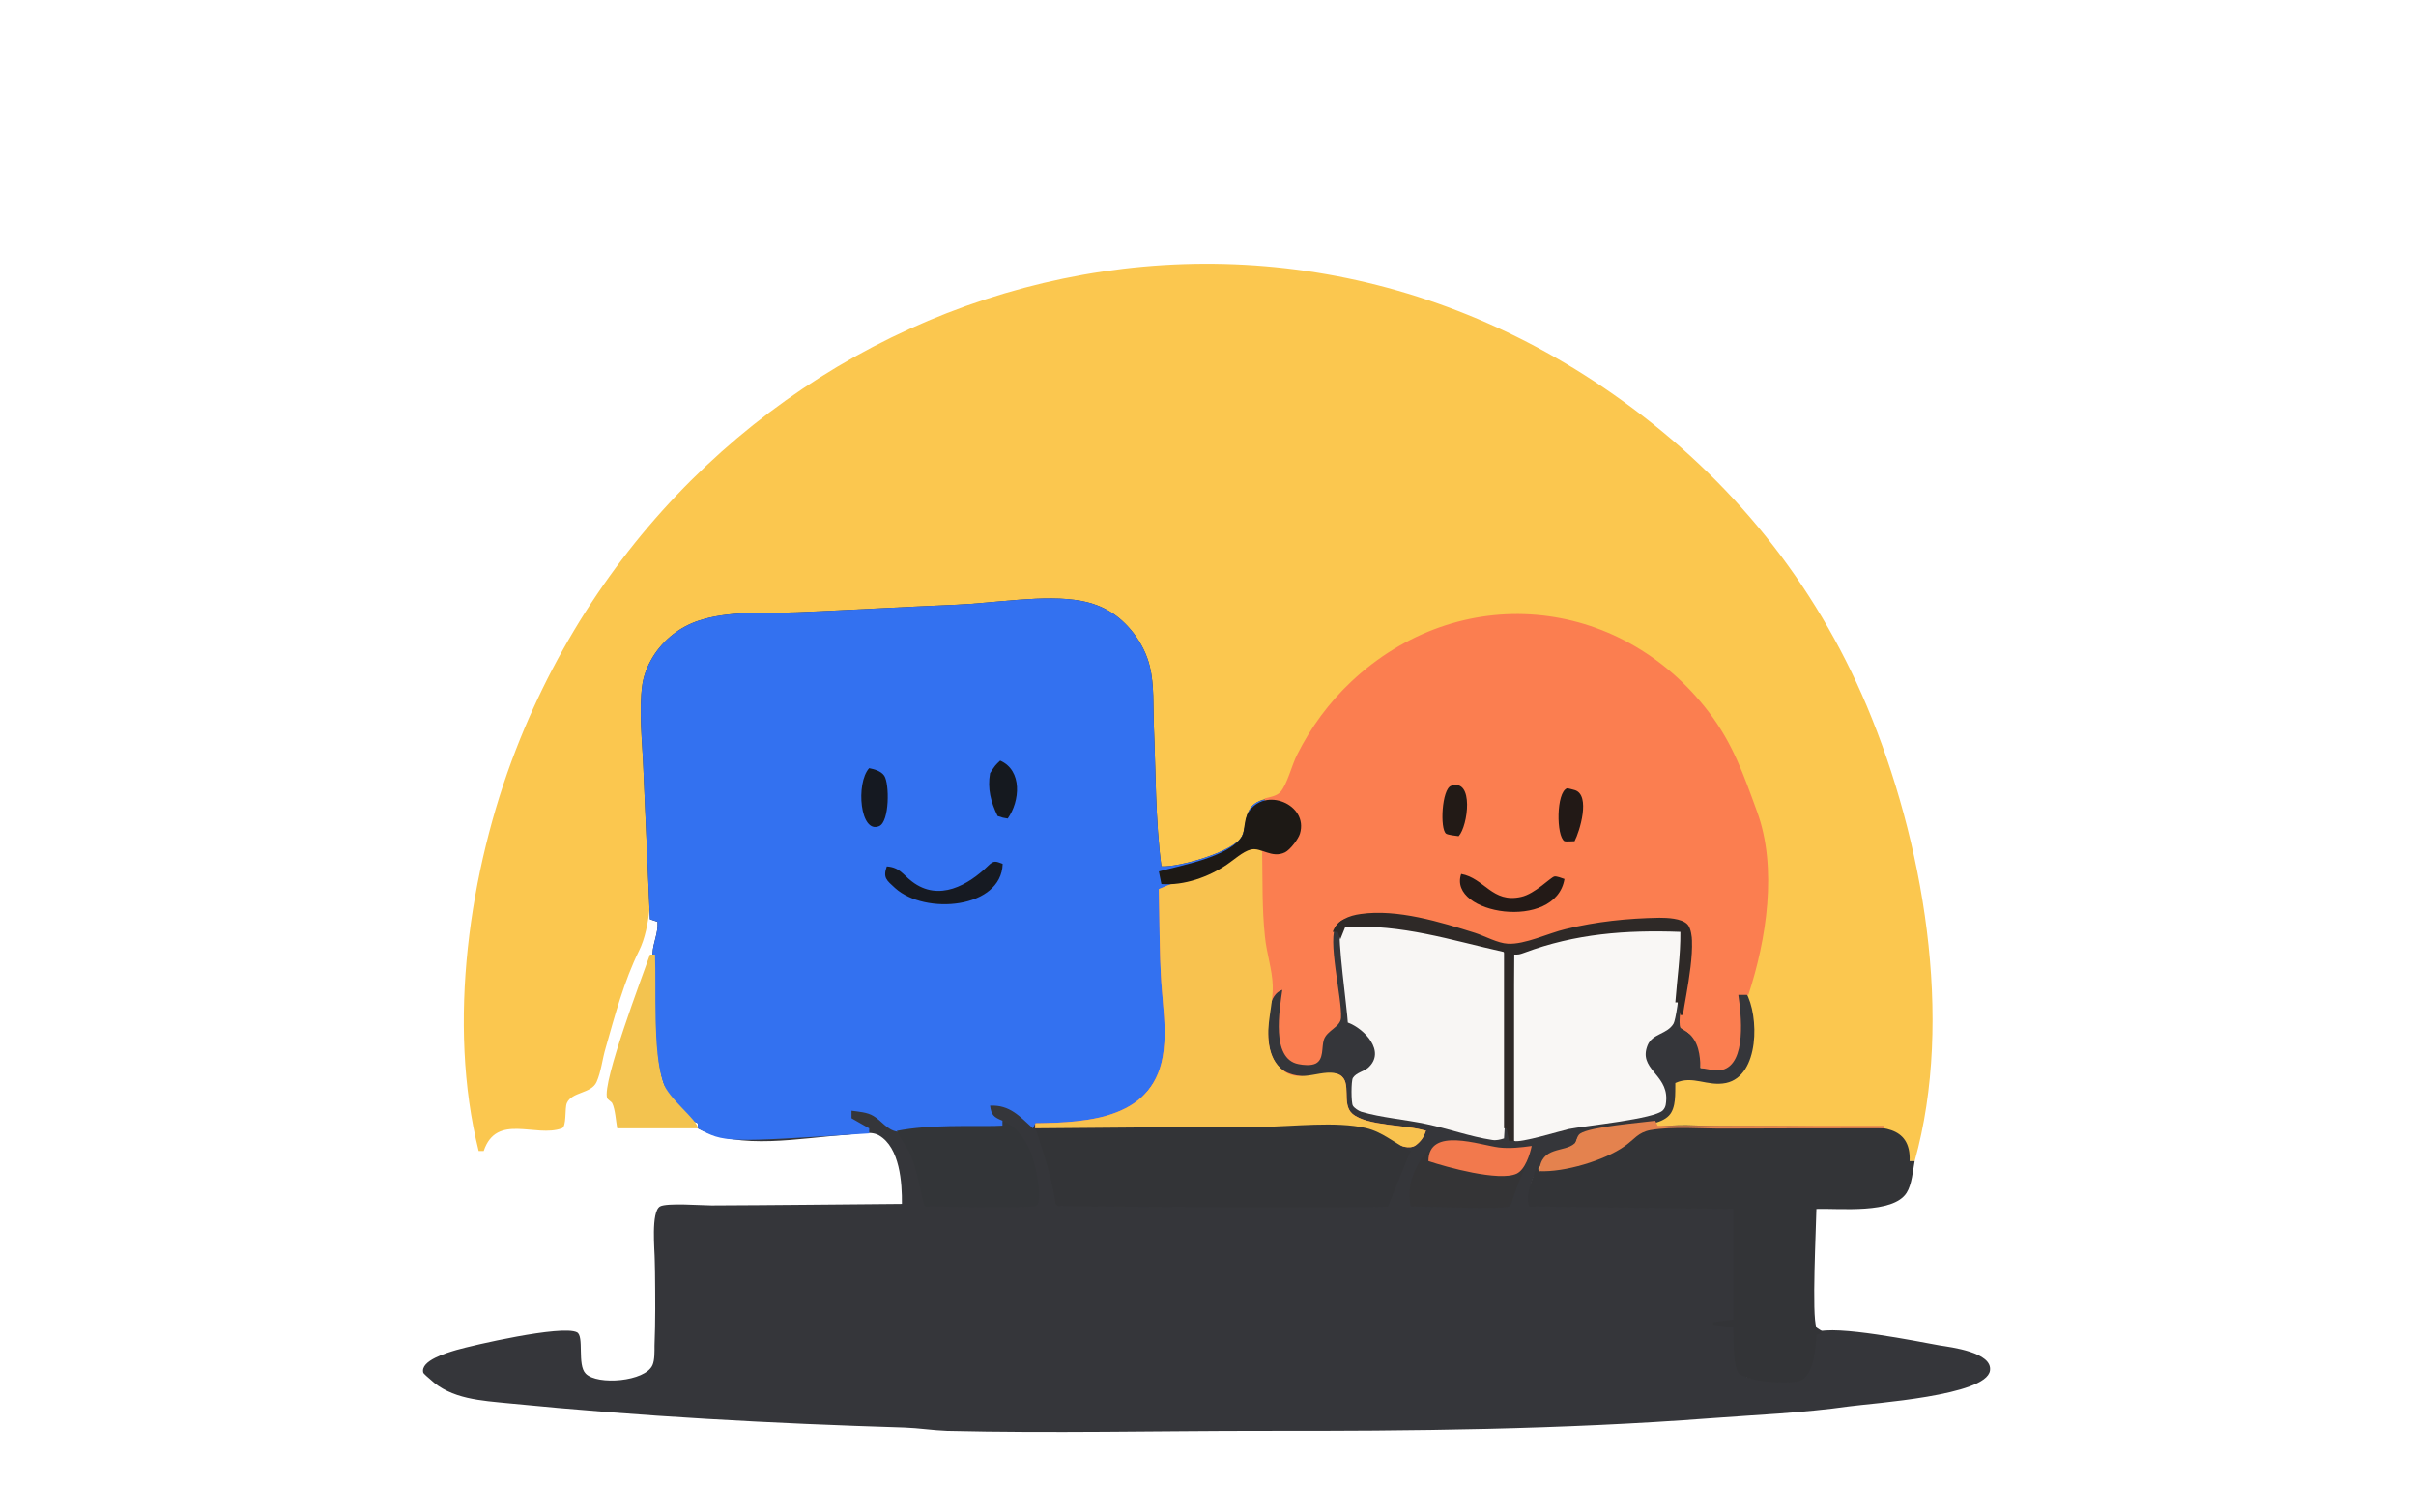
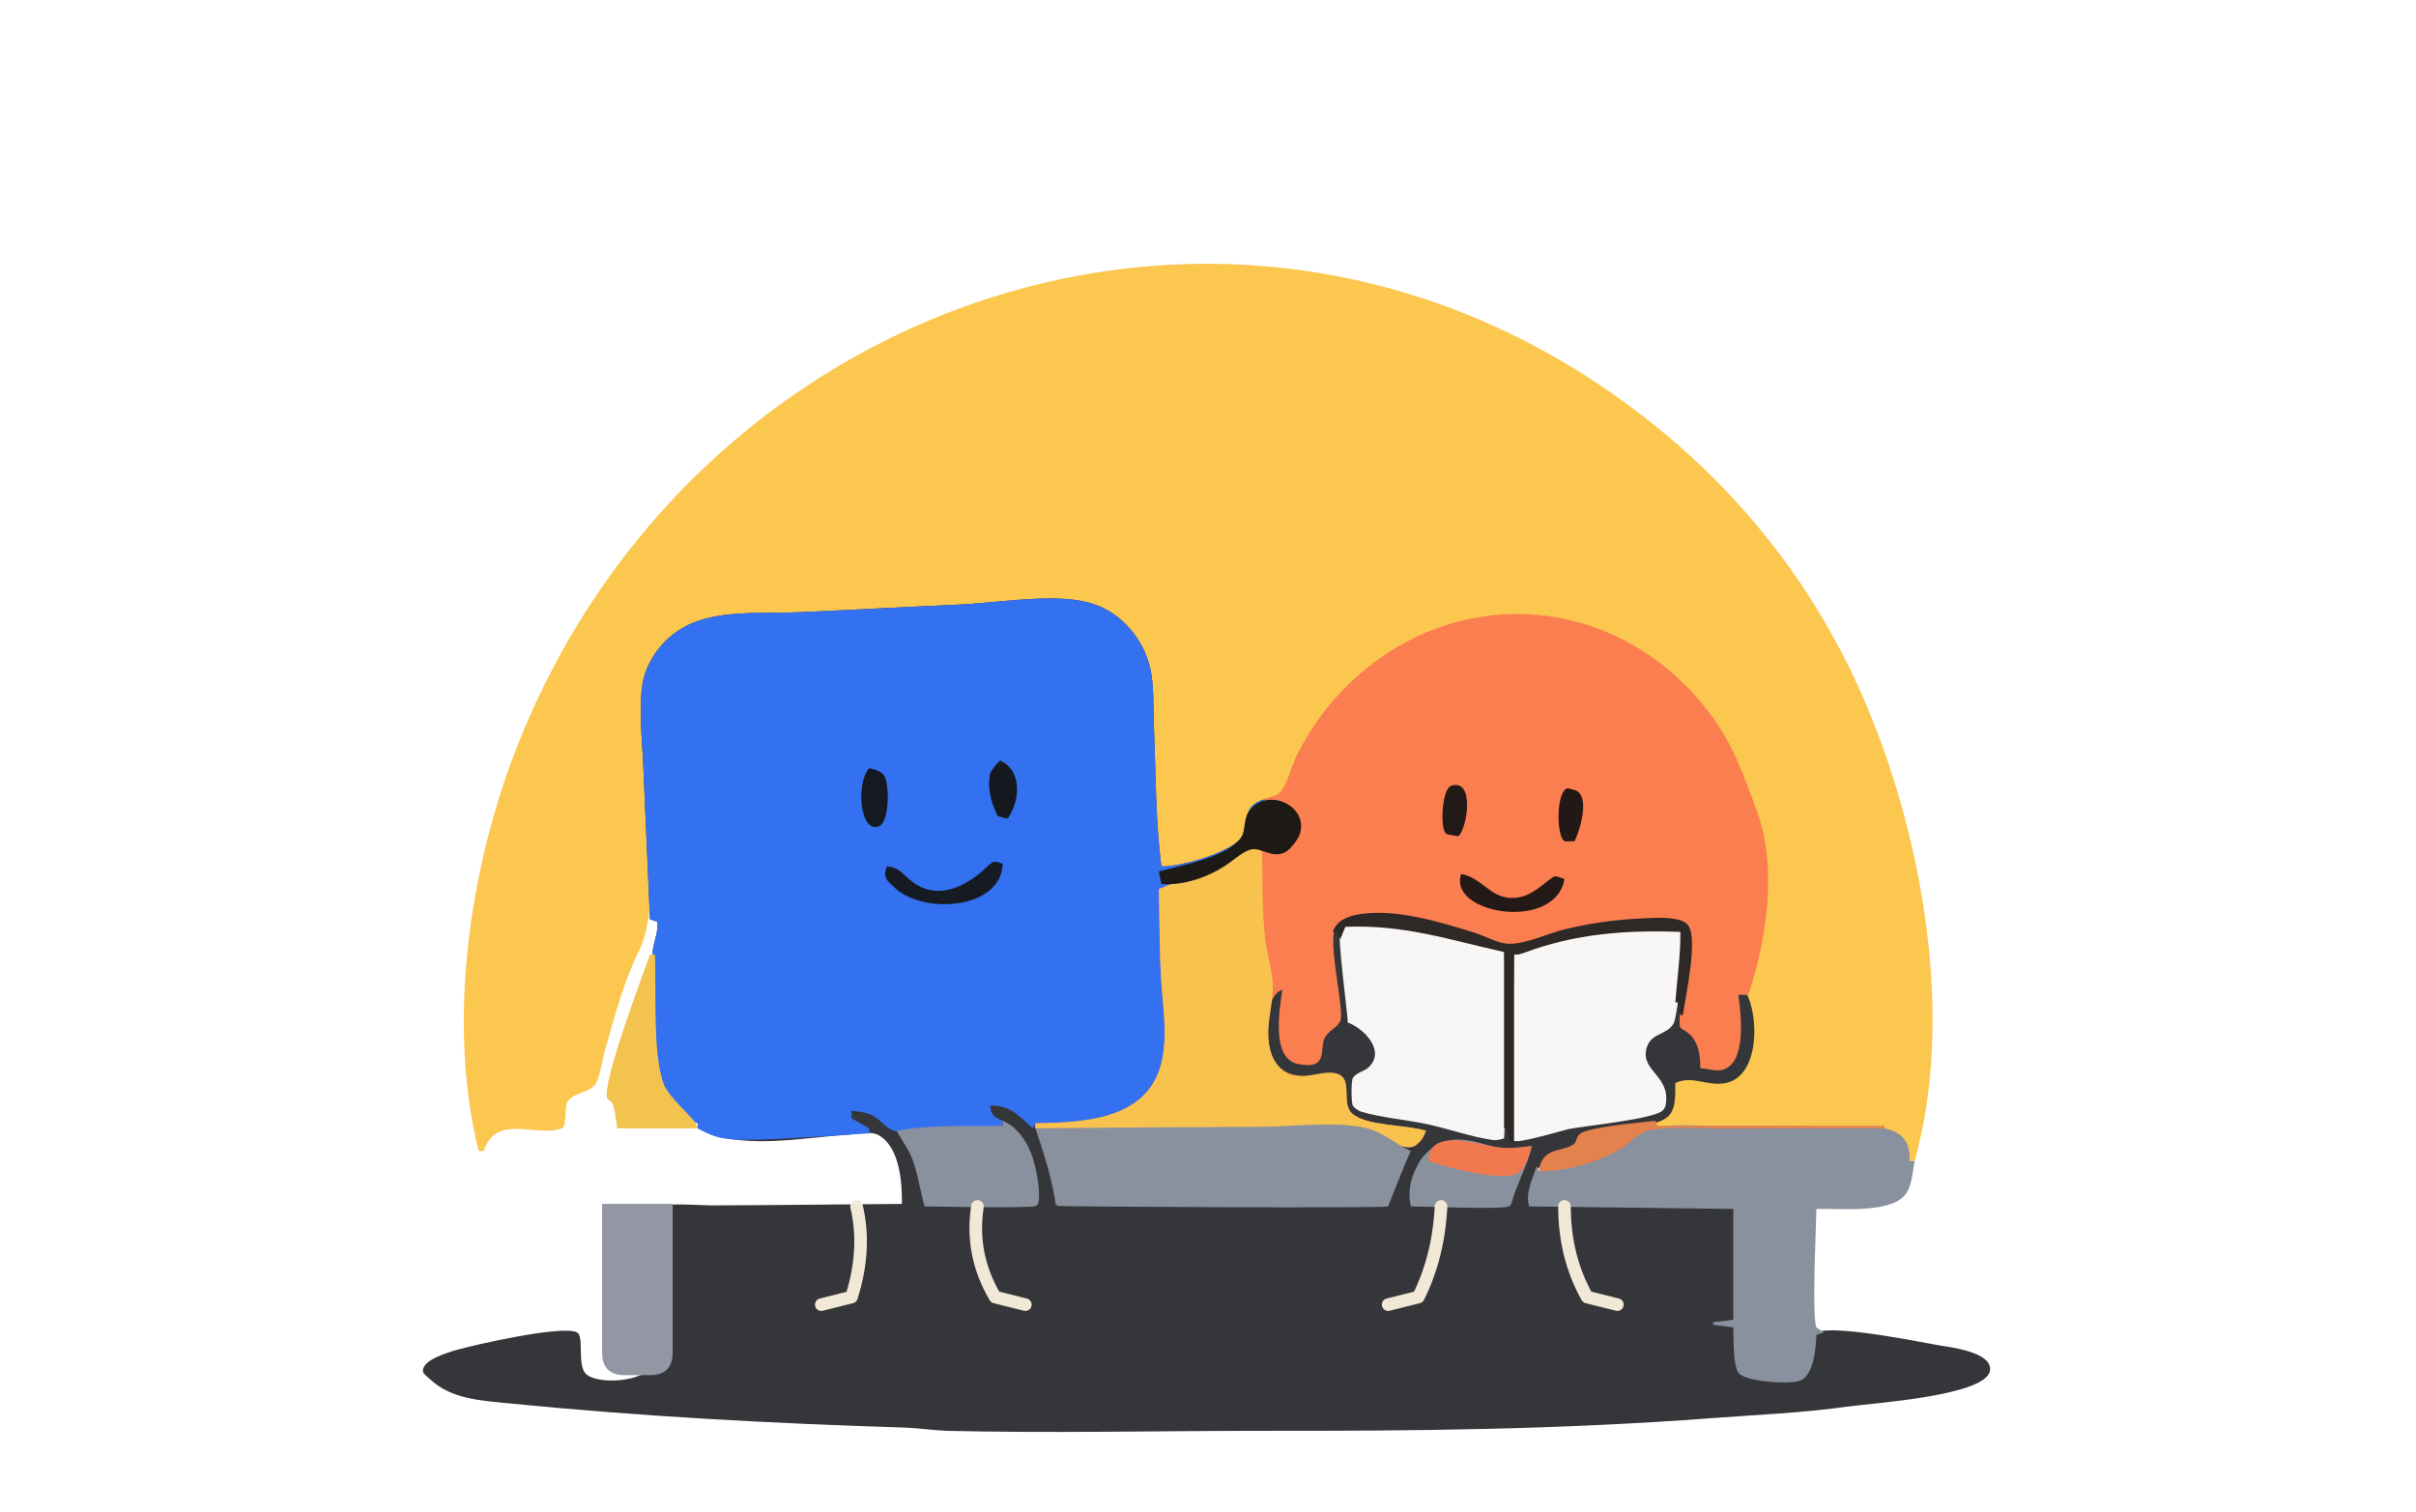
<svg xmlns="http://www.w3.org/2000/svg" viewBox="0 0 959 600" version="1.1" width="959" height="600">
  <path d="M509,393c-5.5,1.8-5.7,10.8-5.7,16.2c0,14.7,6.7,19.5,20.7,17.8c2.4-.4,5.4-1.6,7.8-.2c5,2.8,.5,11.5,5,15.4c5.8,5,21.6,4.3,29.2,6.8c-.8,2.4-1.9,4.1-4,5.7c-4.9,3.5-15-5.3-21.3-6.2c-13.6-1.7-29-.3-42.8-.4c-29,0-57.9-.1-86.9-.1c0-.7,0-1.3,0-2c21.2-.3,47.8-1.7,50.9-28.9c1.1-8.8-.3-17.9-.9-26.7c-.8-12.4-.7-25-1-37.4c8.6-3.7,17.8-5.6,26.1-9.9c2-1,9.6-7,10.9-7.1c1.2-.1,3.8,1.7,5,2c6.7,1.9,13.2-3.1,13.2-9.9c0-3-.9-4.7-3-6.8c-2.4-2.4-4.5-2.7-7.7-2.7c-12.3-.1-6.8,9.7-11.7,14.6c-.2,.1-.4,.2-.5,.4c-4.5,3.7-11,6.1-16.4,8.3c-3.9,1.5-10.6,4.7-14.9,3.1c-1-.4-1.9-3.6-2.1-4.6c-1.3-5.9-.3-12.1-.4-18c-.2-10.5-.8-21-1.2-31.4c-1.5-40.5-8.6-54.3-51.7-51.2c-35.5,2.6-71.4,3.6-107,4.8c-17.8,.6-38.3,5-42.2,25.7c-1.3,7.2-.6,15.3-.4,22.6c.6,21.8,6.8,66.2-2.3,84.5c-5.9,11.9-9.7,26-13.3,38.7c-1.3,4.3-1.8,9.5-3.6,13.5c-2.1,4.7-9.8,3.8-11.8,8.4c-.9,2.1,0,9.3-2,10c-10.4,3.8-25.9-6.2-31,9c-.7,0-1.3,0-2,0c-12.6-50.5-3.8-111.5,14.8-159.4C273.7,120,486,44.8,644.1,159.2c43.2,31.2,76.2,72,96.9,121.1c22.4,53.3,34.8,124.1,19,180.7c-.7,0-1.3,0-2,0c-.9-5.5-1.8-10.1-8-12c-5.8-1.8-86.5-1.9-93.6-.3c-5.1,1.2-8.6,4.6-13,7.2c-9.1,5.5-21.6,9.6-32.4,9.1c.7-9.1,8.8-7.6,14-11c.9-.6,.9-3.3,2.7-4.1c7.2-3.5,29.8-2.5,34.3-7.1c1.8-2,1.2-7.4,1.5-9.9c.3-2.6,1-4,3.5-5.1c4.1-1.8,11.9,2,17.4,1.2c12.7-1.8,13-25,8.6-34c-1,0-2,0-3,0c1.1,7.4,3.5,27.3-6.4,29.8c-2.4,.6-6.1-.4-8.6-.8c-.2-5.2-.7-10.4-5-14c-.5-.4-2.8-1.6-3-2c-1.8-3.9,4.6-29.5,4.4-35.8c-.1-1.6-1.2-3.5-2.3-4.5c-2.5-2.2-8.1-2.3-11.2-2.2c-12.4,.1-24.5,1.3-36.5,4.3c-6.6,1.6-14.6,5.7-21.2,5.7c-5.4,.1-10.3-3-15.4-4.4c-9.9-2.7-43.2-10-51.8-5.8c-1,.4-1.8,1.2-2.5,2.1c-3.9,4.7,2.3,29.2,1.8,36.7c-.2,3.7-5.5,4.8-6.8,8.7c-1,3.1,.1,7.8-3.3,9.5c-1.9,.9-4.9,.6-6.8,.2c-11-2.1-7.5-21.6-6.4-29.5Z" fill="#FBC74F" />
  <path d="M566,449c-6.8-1-25.4-1.5-29.7-5.9c-3.9-4-1.3-13.6-5-15.5c-2.2-1.1-5.1,.1-7.3,.4c-14.6,2.1-21.5-3.7-21.3-18.9c0-6-.4-15.1,6.3-17.1c5.6,5.6-11.7,33.2,14,29c.3-2.9,.4-6.8,1.8-9.3c1.9-3.3,6.1-3.3,6.6-7.9c1-9.1-5.4-29.1-2.2-36c.3-.6,.8-1.7,1.2-2.1c1.4-1.3,4.6-2,6.4-2.2c14.3-1.2,31.2,1.6,44.9,5.6c5,1.5,11.8,5.4,16.8,5.6c7,.4,16.7-4.4,23.7-6c11.6-2.8,23.2-3.8,35.1-4.2c3.5-.2,9.7-.2,12.4,2.4c.5,.5,1.2,1.6,1.5,2.2c2.7,4.4-3.5,29.9-3.3,37.4c.1,3.3,4.2,4.3,6.1,6.5c1.8,2.1,1.1,8.2,1,11c8.1,.6,8.1,.6,11.4-1.6c5.4-8.2,4-18.1,2.6-27.4c.7-.2,.7-.2,4-1c5.3,9.2,5.5,33.2-7.9,36c-7.5,1.5-13.1-3.2-20.1,0c-.1,4,.4,9.8-2.5,12.9c-6.1,6.6-29,3.4-35.5,8.1c-1.7,1.2-.9,3.6-3.3,4.6c-11.4,5.2-16.7,8.2-16.7,22.4c18.1,.2,36.1,.4,54.2,.6c8.3,.1,17.8-.7,25.9,.4c.5,0,1.7,.4,1.9,1c1.4,3.6,0,33.5,0,39.7c0,6.1,.1,12.3,.6,18.4c.1,2.1,.7,6.4,2.4,7.9c3.1,2.8,22.8,2,25.5-1.3c2.3-2.8,1.4-14.8,3.5-15.7c7.1-3.1,40.5,3.7,48.9,5.2c4.4,.7,21.1,2.7,20,10c-1.5,10-46.5,12.9-55.9,14.2c-18.3,2.6-36.5,3.3-54.9,4.7c-59.5,4.5-118.4,5.1-178.1,5c-41.6,0-83.5,1-125.1,0c-5.7-.2-11.2-1.1-16.9-1.3c-52.5-1.6-104.6-4.4-156.9-9.6c-10.9-1.1-23-1.6-31.4-9.6c-.5-.4-2.6-2.2-2.7-2.6c-1.3-4.8,9.5-7.9,13.2-9c6.2-1.8,41.7-10,47.8-7c3,1.5,0,12.9,3.5,16.4c4.6,4.7,23.6,3.2,26.5-3.4c.9-2,.8-5.5,.8-7.7c.4-9.7,.3-19.4,.2-29.1c0-1.5-.1-3.1-.1-4.6c0-4.2-1.6-19.5,2.1-21.6c2.7-1.5,16.7-.4,20.4-.4c25.2-.1,50.4-.4,75.6-.6c.1-8.3-.8-22.4-9.1-27.2c-3.4-2-9.2-.5-13-.2c-17.8,1.1-42.3,6.3-58.9-2.6c0-.7,0-1.3,0-2c-17.4-7.6-16.4-30.1-17.1-45.9c-.4-7-1.2-14.4-.9-21.3c.2-4.7,2.3-8,2-12.8c-.5-.2-.5-.2-3-1c-.9-19.9-1.7-39.7-2.6-59.6c-.4-10.5-1.9-23.3-.4-33.7c.7-4.4,2.5-8.5,5-12.2c4.7-6.8,11.2-11.4,19.1-13.6c11.7-3.4,25.4-2.3,37.5-2.8c21-.9,42-2.1,63-3c14.9-.6,35.5-4.2,49.6-1.5c8.6,1.6,15.2,5.7,20.6,12.6c3.1,4,5.4,8.5,6.6,13.4c1.8,7.3,1.3,15.9,1.6,23.4c.8,18.6,.6,37.6,3,56c6.8,.4,29-5.8,32-12c2.4-5,.2-10.8,7-14c5.3-2.5,14.3,1.3,16,7c2.4,8.1-5.4,15.6-13.4,13.9c-1.9-.4-4.1-2.1-6.1-1.6c-4.3,1.1-9.1,6.1-13.3,8.3c-6.8,3.5-14.8,5.3-22.2,7.4c.3,11.4,.3,22.9,.8,34.3c1,19.3,5.6,36.1-11,50.7c-3.9,3.5-9.5,7-14.8,8c-7.5,1.4-17.3,.2-25,0c0,.7,0,1.3,0,2c28.7-.3,57.4-.4,86-.6c13.7-.1,28.8-1.5,42.3-.1c12.3,1.4,15.8,13.9,26.7,1.7Z" fill="#35363A" />
  <path d="M410,448c-5.3-4.8-9.2-9.4-17-9c.5,3.8,1.5,4.6,5,6c0,.7,0,1.3,0,2c-10.4,1-32.6,4.1-41.9,2.3c-4.1-.7-6.1-4.3-9.4-6.2c-2.4-1.5-5.9-1.7-8.7-2.1c0,1,0,2,0,3c2.3,1.3,4.6,2.6,7,4c0,.7,0,1.3,0,2c-57.4,3.7-57.4,3.7-68-2c0-.7,0-1.3,0-2c-17.4-7.6-16.4-30.1-17.1-45.9c-.4-7-1.2-14.4-.9-21.3c.2-4.7,2.3-8,2-12.8c-1-.3-2-.7-3-1c-.9-19.9-1.7-39.7-2.6-59.6c-.4-10.5-1.9-23.3-.4-33.7c.7-4.4,2.5-8.5,5-12.2c4.7-6.8,11.2-11.4,19.1-13.6c11.7-3.4,25.4-2.3,37.5-2.8c21-.9,42-2.1,63-3c14.9-.6,35.5-4.2,49.6-1.5c8.6,1.6,15.2,5.7,20.6,12.6c3.1,4,5.4,8.5,6.6,13.4c1.8,7.3,1.3,15.9,1.6,23.4c.8,18.6,.6,37.6,3,56c6.8,.4,29-5.8,32-12c2.5-5.2,.3-13.2,9.3-14.5c17-2.5,18.4,22.1,2.5,21.6c-2.7,0-5.9-2.4-8.3-1.8c-4.4,1.1-9.1,6.1-13.3,8.3c-6.8,3.5-14.8,5.3-22.2,7.4c.3,11.4,.3,22.9,.8,34.3c1,19.3,5.6,36.1-11,50.7c-3.9,3.5-9.5,7-14.8,8c-7.5,1.4-17.3,.2-25,0c-.3,.7-.7,1.3-1,2Z" fill="#3371F0" />
  <path d="M509,393c-5.5,1.8-5.7,10.8-5.7,16.2c0,14.7,6.7,19.5,20.7,17.8c2.4-.4,5.4-1.6,7.8-.2c5,2.8,.5,11.5,5,15.4c5.8,5,21.6,4.3,29.2,6.8c-.8,2.4-1.9,4.1-4,5.7c-4.9,3.5-15-5.3-21.3-6.2c-13.6-1.7-29-.3-42.8-.4c-29,0-57.9-.1-86.9-.1c0-.7,0-1.3,0-2c21.2-.3,47.8-1.7,50.9-28.9c1.1-8.8-.3-17.9-.9-26.7c-.8-12.4-.7-25-1-37.4c8.6-3.7,17.8-5.6,26.1-9.9c2-1,9.6-7,10.9-7.1c5.1-.4,7,5.1,14.7,0c4.9-3.4,4.7-12.1-.2-15.5c-2.6-1.7-6.4-2.1-9.5-2.5c0-.3,0-.7,0-1c2-.5,4.7-.9,6.2-2.5c2.8-3.1,4.6-10.9,6.7-14.9c5.4-10.8,12.6-20.6,21.4-28.9c42.8-40.3,106.4-34.5,141.9,11.9c9.7,12.7,13.9,25,19.3,39.8c8.1,22.2,3.7,50.7-3.5,72.6c-1.3,0-2.6,0-4,0c1.1,7.4,3.5,27.3-6.4,29.8c-2.4,.6-6.1-.4-8.6-.8c-.2-5.2-.7-10.4-5-14c-.5-.4-2.8-1.6-3-2c-1.8-3.9,4.6-29.5,4.4-35.8c-.1-1.6-1.2-3.5-2.3-4.5c-2.5-2.2-8.1-2.3-11.2-2.2c-12.4,.1-24.5,1.3-36.5,4.3c-6.6,1.6-14.6,5.7-21.2,5.7c-5.4,.1-10.3-3-15.4-4.4c-9.9-2.7-43.2-10-51.8-5.8c-1,.4-1.8,1.2-2.5,2.1c-3.9,4.7,2.3,29.2,1.8,36.7c-.2,3.7-5.5,4.9-6.8,8.7c-1,3.1,.1,7.8-3.3,9.5c-1.9,.9-4.9,.6-6.8,.2c-11-2.1-7.5-21.6-6.4-29.5Z" fill="#FB7E50" />
-   <path d="M610,463c.3,.7,.7,1.3,1,2c8.3-1.8,17.9-3.1,25.7-6.6c7.1-3.3,11.5-8.8,19.6-10.6c8.6-1.8,18.2-.7,26.9-.7c17.3,0,34.6,.1,52,.3c10.6,0,23.4-.9,22.8,13.6c.7,0,1.3,0,2,0c-.7,3.8-1.1,9.3-3.2,12.6c-5.4,8.5-26.5,6.1-35.8,6.4c-.1,7.1-1.9,42.7,0,47c.1,.3,2.9,1.9,3,2c-.5,.2-.5,.2-3,1c-.2,4.9-.9,15.3-6,18c-3.6,1.9-22.6,.7-25-3c-2.2-3.5-1.8-13.7-2-18c-2.6-.3-5.3-.7-8-1c0-.3,0-.7,0-1c2.6-.3,5.3-.7,8-1c0-14.7,0-29.3,0-44c-27-.3-54-.7-81-1c-1.7-5.1,1.4-11.1,3-16Z" fill="#333437" />
+   <path d="M610,463c.3,.7,.7,1.3,1,2c8.3-1.8,17.9-3.1,25.7-6.6c7.1-3.3,11.5-8.8,19.6-10.6c8.6-1.8,18.2-.7,26.9-.7c17.3,0,34.6,.1,52,.3c10.6,0,23.4-.9,22.8,13.6c.7,0,1.3,0,2,0c-.7,3.8-1.1,9.3-3.2,12.6c-5.4,8.5-26.5,6.1-35.8,6.4c-.1,7.1-1.9,42.7,0,47c.1,.3,2.9,1.9,3,2c-.5,.2-.5,.2-3,1c-.2,4.9-.9,15.3-6,18c-3.6,1.9-22.6,.7-25-3c-2.2-3.5-1.8-13.7-2-18c-2.6-.3-5.3-.7-8-1c0-.3,0-.7,0-1c2.6-.3,5.3-.7,8-1c0-14.7,0-29.3,0-44c-27-.3-54-.7-81-1c-1.7-5.1,1.4-11.1,3-16Z" fill="#89909E" />
  <path d="M411,448c0-.7,0-1.3,0-2c21.2-.3,47.8-1.7,50.9-28.9c1.1-8.8-.3-17.9-.9-26.7c-.8-12.4-.7-25-1-37.4c13-5.7,25.5-7.9,37-17c1.3,.7,2.6,1.3,4,2c.2,11.2-.1,22.7,1.1,33.8c.6,6.5,2.9,13.1,3.1,19.5c.2,8-2.8,15.4-1.4,23.7c.7,4.1,2.3,7.5,5.6,10.1c6.8,5.5,16.6-1.6,22.4,1.7c5,2.8,.5,11.5,5,15.4c5.8,5,21.6,4.3,29.2,6.8c-.8,2.4-1.9,4.1-4,5.7c-4.9,3.5-15-5.3-21.3-6.2c-13.6-1.7-29-.3-42.8-.4c-29,0-57.9-.1-86.9-.1Z" fill="#F8C24F" />
  <path d="M535,406c-.2-4.7-4.3-34.6-3-37c3.9-7.1,59.4,3.6,65,9c2.8,2.7,.8,65.6,0,74c-1.6,.5-3.1,.9-4.8,.6c-8.6-1.3-17.4-4.5-26-6.3c-8.4-1.8-17.8-2.5-25.9-4.9c-1.1-.4-2.7-1.4-3.3-2.4c-.7-1.2-.7-9.8,0-11c1.3-2.1,4.4-2.6,6-4c7.4-6.5-1.6-15.7-8-18Z" fill="#F8F6F4" />
  <path d="M601,379c13.1-5.4,28.1-9.5,42.3-10.1c4-.1,21.1-1.3,23.9,.4c2.3,1.4-1.2,34.1-2.9,37.1c-2.5,4.3-8.4,3.9-10.3,8.6c-3.8,9.4,7.7,11.4,7.4,21.4c-.1,1.7-.1,3.1-1.3,4.4c-3.1,3.5-31.1,6.2-37.5,7.5c-3.5,.8-19.1,5.6-21.6,4.7c-1.8-.6-1-21.9-1-25.1c.2-16.3,.6-32.6,1-48.9Z" fill="#F9F7F5" />
-   <path d="M411,448c30-.3,59.9-.5,89.9-.6c12.6-.1,29.3-2.3,41.3,.5c6.9,1.6,11.6,6.3,17.8,9.1c-1.3,2.4-9,22-9,22c-1.8,.8-130.5,.1-131.1-.2c-1.1-.6-1-1.2-1.1-2.3C417,465.9,414.3,458,411,448Z" fill="#333437" />
-   <path d="M398,445c7.3,3.1,11.2,10.9,12.9,18.2c.8,3.2,2.3,11.8,1.1,14.8c-.4,1-2,1.1-2.8,1.1c-14,.6-28.2,0-42.2-.1c-1.8-6.3-2.7-13.3-5.1-19.4c-1.6-3.9-4.1-6.9-5.9-10.6c13.3-2.6,28.4-1.7,42-2c0-.7,0-1.3,0-2Z" fill="#333538" />
+   <path d="M411,448c30-.3,59.9-.5,89.9-.6c12.6-.1,29.3-2.3,41.3,.5c6.9,1.6,11.6,6.3,17.8,9.1c-1.3,2.4-9,22-9,22c-1.8,.8-130.5,.1-131.1-.2c-1.1-.6-1-1.2-1.1-2.3C417,465.9,414.3,458,411,448Z" fill="#89909E" />
+   <path d="M398,445c7.3,3.1,11.2,10.9,12.9,18.2c.8,3.2,2.3,11.8,1.1,14.8c-.4,1-2,1.1-2.8,1.1c-14,.6-28.2,0-42.2-.1c-1.8-6.3-2.7-13.3-5.1-19.4c-1.6-3.9-4.1-6.9-5.9-10.6c13.3-2.6,28.4-1.7,42-2c0-.7,0-1.3,0-2Z" fill="#89909E" />
  <path d="M277,448c-10.7,0-21.3,0-32,0c-.5-2.7-.8-7.7-2-10c-.3-.6-1.8-1.4-2-2c-2.1-6.1,14.1-48.7,17-57c.7,0,1.3,0,2,0c.5,14.2-.9,38,3.1,50.6c2.1,6.6,13.9,15.1,13.9,18.4Z" fill="#F3C34F" />
-   <path d="M608,455c-1.4,7.1-5.8,14.7-7.9,22.3c-.1,.5-.6,1.5-1.1,1.7c-2.8,1.3-33.6,0-39,0c-1.5-6.9,.4-12.9,4.1-18.8c7.5-9.5,15.7-8.8,26.2-5.6c6.1,1.8,11.5,1.3,17.7,.4Z" fill="#343436" />
+   <path d="M608,455c-1.4,7.1-5.8,14.7-7.9,22.3c-.1,.5-.6,1.5-1.1,1.7c-2.8,1.3-33.6,0-39,0c-1.5-6.9,.4-12.9,4.1-18.8c7.5-9.5,15.7-8.8,26.2-5.6c6.1,1.8,11.5,1.3,17.7,.4Z" fill="#89909E" />
  <path d="M532,373c-.3-1-.7-2-1-3c-.7,0-1.3,0-2,0c1.7-4.7,6.6-6.5,11.1-7.1c14.5-2.1,31.7,3.2,45.4,7.5c4,1.3,9,4.1,13,4.3c6.8,.4,16.1-4.2,22.9-5.8c12.3-3,24.7-4.3,37.3-4.5c3.1,0,8.6,.2,11,2.5c4.8,4.7-.7,28.8-1.7,36.1c-.3,0-.7,0-1,0c-.3-1.6-.7-3.3-1-5c-.3,0-.7,0-1,0c.7-9.4,2.1-18.6,2-28c-21.5-.8-41.7,.7-62,8.3c-2,.7-2,.7-4,.7c0,24.7,0,49.3,0,74c-.7,0-1.3,0-2,0c-.3-1.6-.7-3.3-1-5c-.3,0-.7,0-1,0c0-23.3,0-46.7,0-70c-21.9-4.9-40-11-63-10c-.7,1.7-1.3,3.3-2,5Z" fill="#2E2927" />
  <path d="M460,346c7.9-2.2,28.1-5.7,33-14c1.2-2.1,.7-6.5,2.5-9.4c6.5-10.5,24-3.2,20.5,8.4c-.6,2.1-3.9,6.4-5.9,7.4c-5.3,2.6-9.5-2.1-13.6-1.1c-3.2,.8-6.7,4.1-9.4,5.9c-7.3,5-17.1,8.5-26.1,7.8c-.3-1.6-.7-3.3-1-5Z" fill="#1D1915" />
  <path d="M611,465c.7-10.1,10-7.3,14-11c.9-.8,.8-2.9,2.2-3.9c4.3-2.8,23.9-4.3,29.8-5.1c.2,.3,.2,.3,1,2c30,0,60,0,90,0c0,.3,0,.7,0,1c-21.1,0-42.2,0-63.2,.1c-9.6,.1-20.4-1-29.7,.6c-4.9,.9-6.4,3.7-10.1,6.3c-8.1,5.8-24.1,10.5-34,10Z" fill="#E4824E" />
  <path d="M608,455c-.7,3.3-2.6,9.4-6,11c-6.9,3.2-27.9-2.6-35-5c0-13.8,20.5-6.3,28-5.4c4.3,.5,8.7,0,13-.6Z" fill="#F2794D" />
  <path d="M352,344c5.2,.4,6.3,3.2,10,6c10.7,8.2,22.4,1.4,30.4-6.4c2.1-2.1,3-1.6,5.6-.6c-.5,17.8-30.8,20.4-42.7,9.6c-3.4-3.1-4.9-4.1-3.3-8.6Z" fill="#161A22" />
  <path d="M580,347c9.3,1.7,12.3,11.7,23.8,9.1c5.5-1.2,11.6-7.7,13.2-8.1c.9-.2,3.1,.7,4,1c-3.5,21-46.5,14-41-2Z" fill="#231A17" />
  <path d="M345,305c2,.4,4.7,1.1,6,3c2.1,3.2,2.1,18.2-2,20c-7.6,3.3-9.4-17-4-23Z" fill="#151921" />
  <path d="M397,302c8.9,3.9,7.9,16.1,3,23c-1.9-.3-1.9-.3-4-1c-2.7-5.5-4.1-10.9-3-17c2-3.1,2-3.1,4-5Z" fill="#15191F" />
  <path d="M579,332c-1-.1-4.3-.5-5-1c-2.5-1.9-1.7-17.7,2-19c9.2-3.1,6.7,16,3,20Z" fill="#221A16" />
  <path d="M625,334c-.6,0-3.6,.2-4,0c-3.3-2-3.3-19.4,1-21c.4-.1,2.6,.6,3.1,.7c6.4,2,1.9,16.5-.1,20.3Z" fill="#221916" />
+   <path d="M239 478h28v59q0 9-9 9h-10q-9 0-9-9Z" fill="#9297A3" />
+   <g fill="none" stroke="#F2E8D7" stroke-width="5" stroke-linecap="round" stroke-linejoin="round">
+     <path d="M340 479q4 17-2 36l-12 3M388 479q-3 19 7 36l12 3M572 479q-1 20-9 36l-12 3M621 479q0 20 9 36l12 3" />
+   </g>
</svg>
